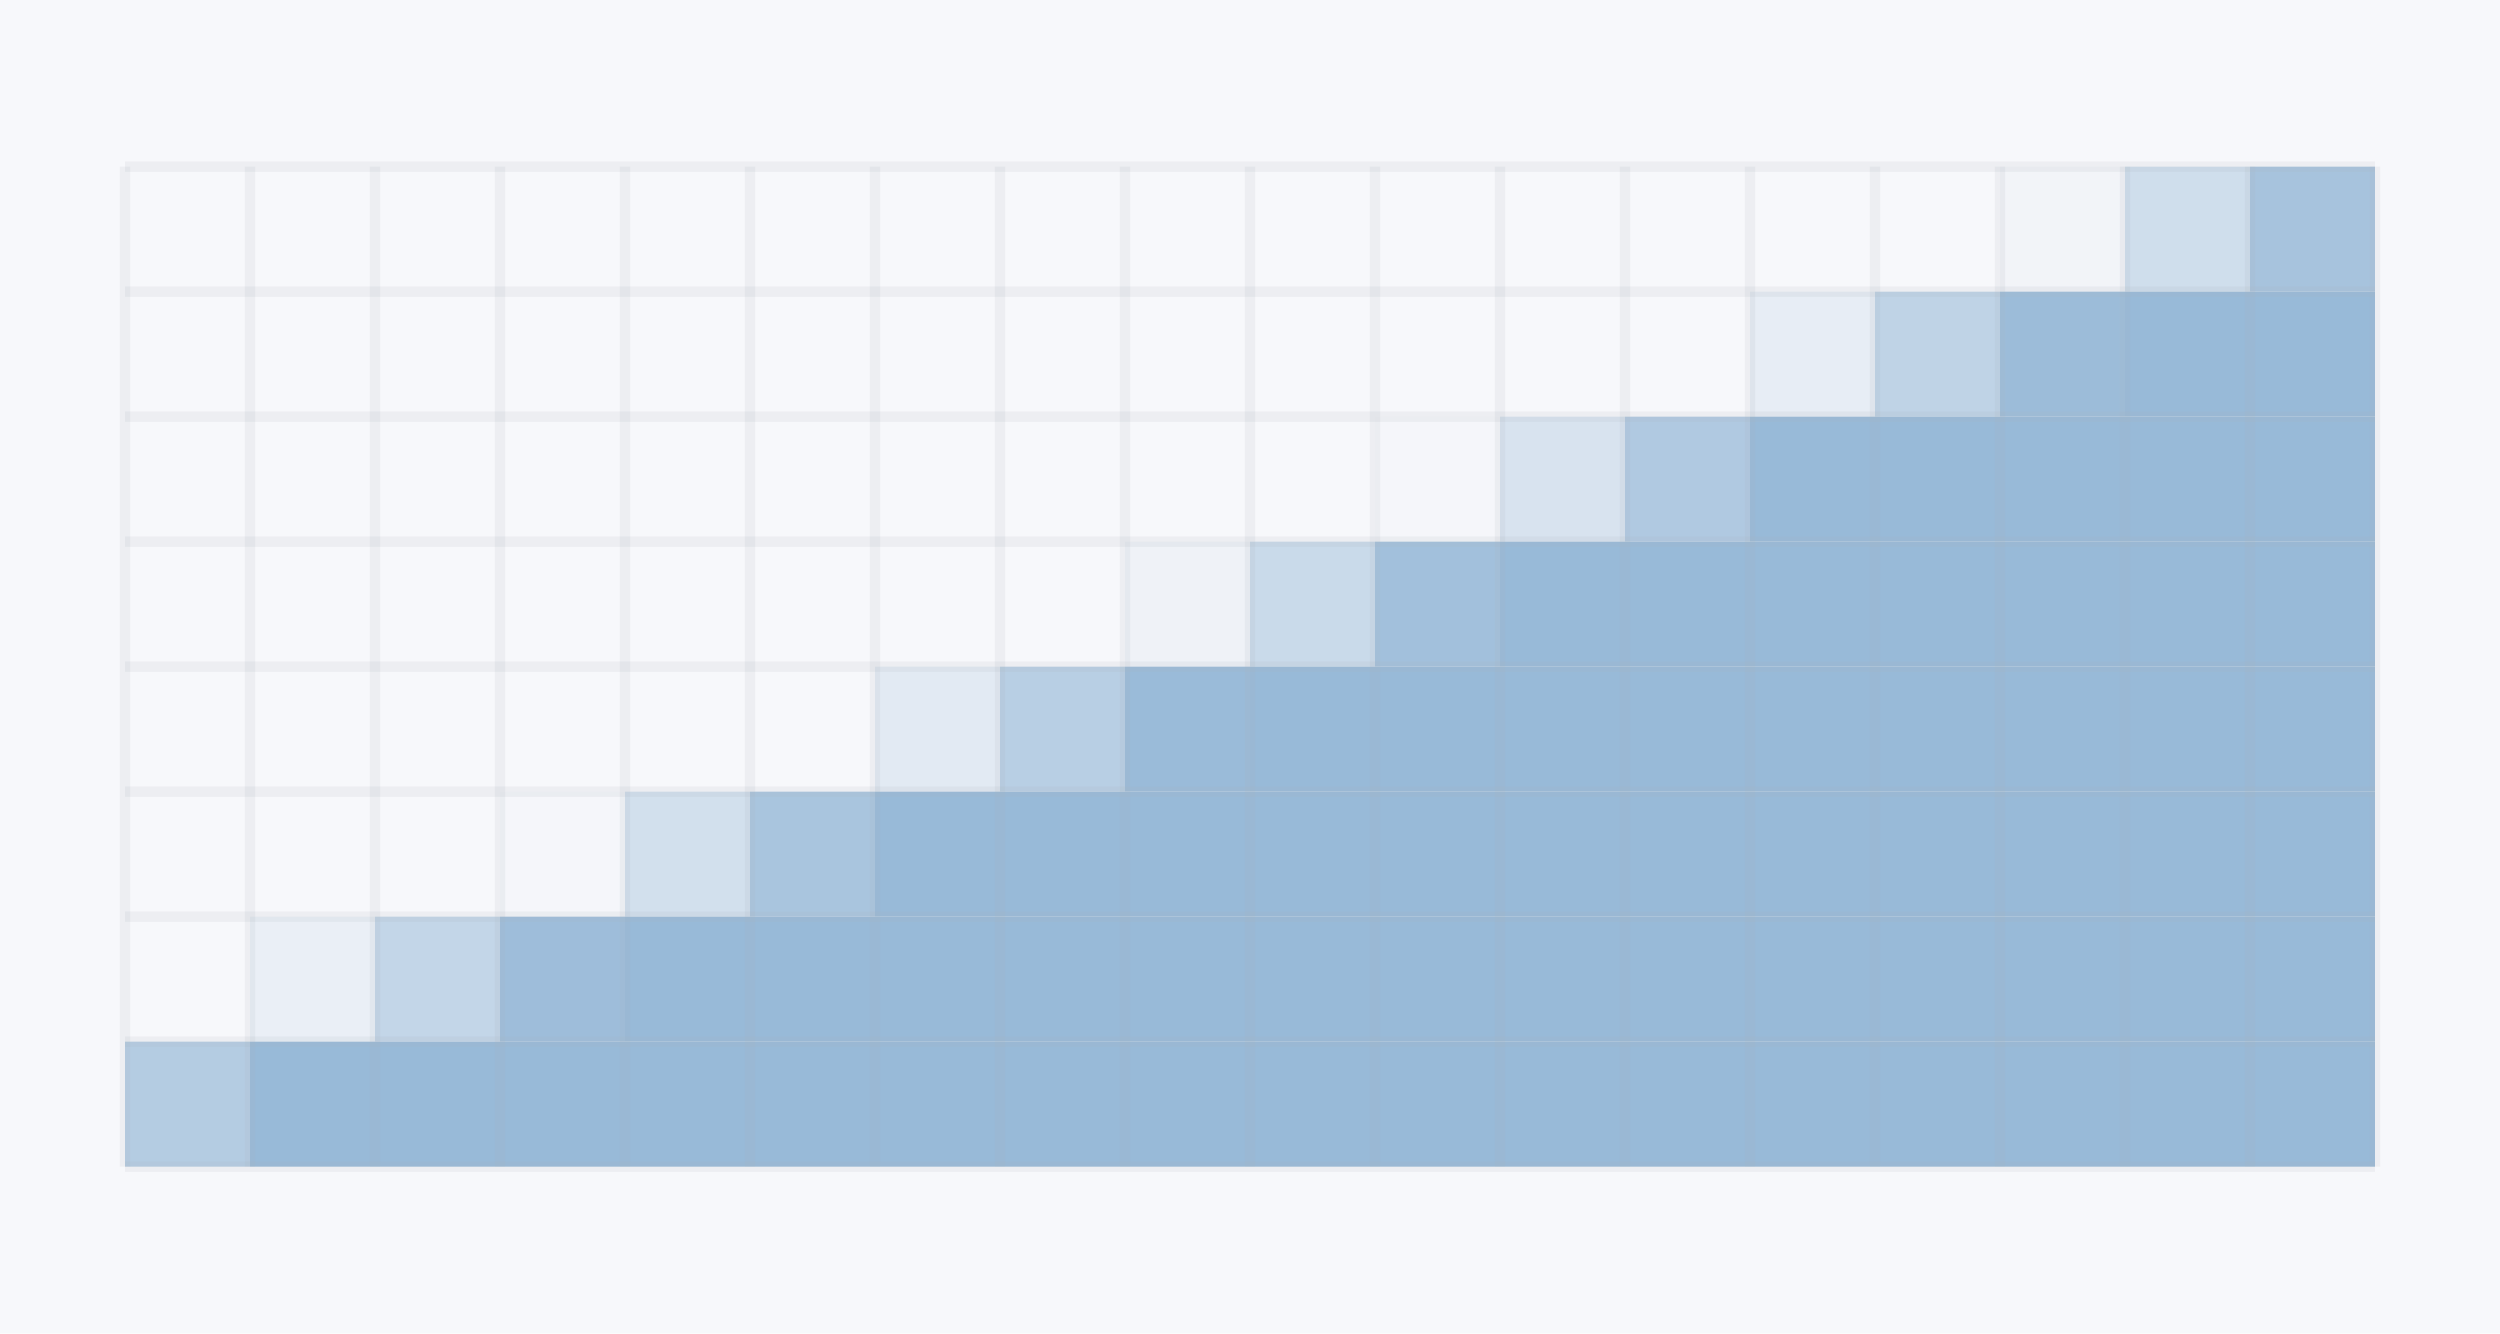
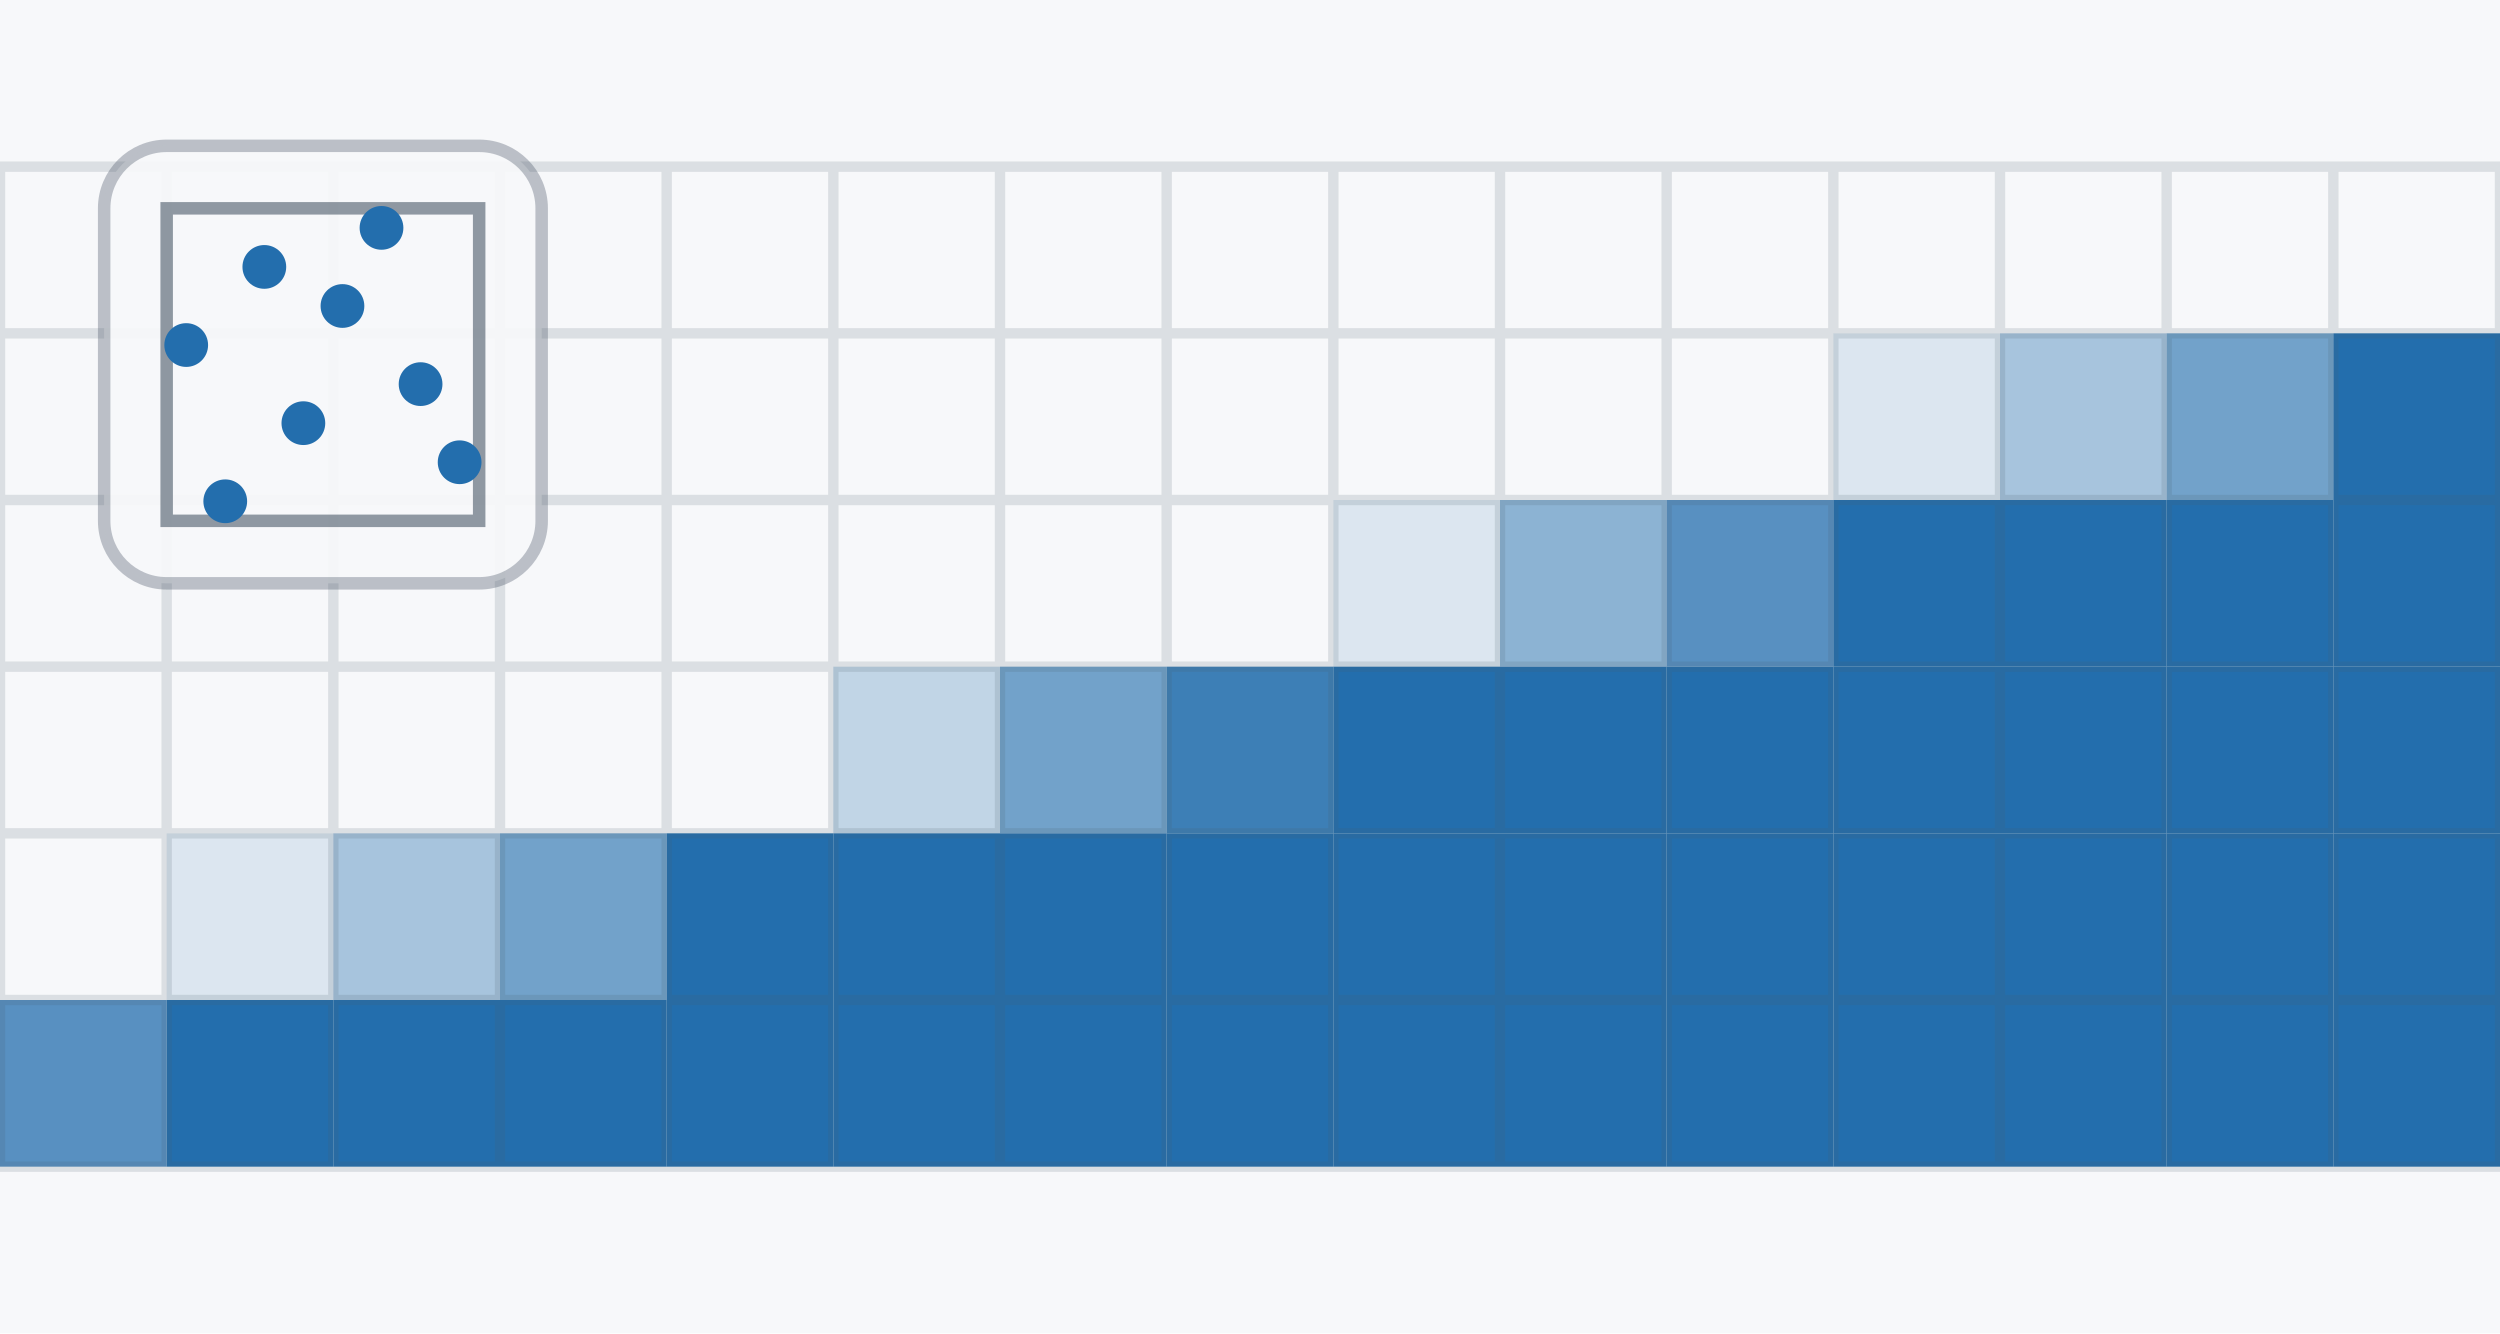
<svg xmlns="http://www.w3.org/2000/svg" viewBox="0 0 120 64" width="120" height="64">
  <rect width="120" height="64" fill="#F7F8FA" />
-   <rect x="96" y="8" width="6" height="6" fill="#236EAD" fill-opacity="0.06" />
-   <rect x="102" y="8" width="6" height="6" fill="#236EAD" fill-opacity="0.42" />
-   <rect x="108" y="8" width="6" height="6" fill="#236EAD" fill-opacity="0.84" />
-   <rect x="84" y="14" width="6" height="6" fill="#236EAD" fill-opacity="0.17" />
-   <rect x="90" y="14" width="6" height="6" fill="#236EAD" fill-opacity="0.59" />
-   <rect x="96" y="14" width="6" height="6" fill="#236EAD" fill-opacity="0.95" />
-   <rect x="102" y="14" width="6" height="6" fill="#236EAD" fill-opacity="1.00" />
-   <rect x="108" y="14" width="6" height="6" fill="#236EAD" fill-opacity="1.00" />
-   <rect x="66" y="20" width="6" height="6" fill="#236EAD" fill-opacity="0.02" />
-   <rect x="72" y="20" width="6" height="6" fill="#236EAD" fill-opacity="0.33" />
-   <rect x="78" y="20" width="6" height="6" fill="#236EAD" fill-opacity="0.75" />
-   <rect x="84" y="20" width="6" height="6" fill="#236EAD" fill-opacity="1.00" />
-   <rect x="90" y="20" width="6" height="6" fill="#236EAD" fill-opacity="1.00" />
-   <rect x="96" y="20" width="6" height="6" fill="#236EAD" fill-opacity="1.00" />
-   <rect x="102" y="20" width="6" height="6" fill="#236EAD" fill-opacity="1.00" />
-   <rect x="108" y="20" width="6" height="6" fill="#236EAD" fill-opacity="1.00" />
-   <rect x="54" y="26" width="6" height="6" fill="#236EAD" fill-opacity="0.09" />
-   <rect x="60" y="26" width="6" height="6" fill="#236EAD" fill-opacity="0.48" />
-   <rect x="66" y="26" width="6" height="6" fill="#236EAD" fill-opacity="0.89" />
-   <rect x="72" y="26" width="6" height="6" fill="#236EAD" fill-opacity="1.00" />
-   <rect x="78" y="26" width="6" height="6" fill="#236EAD" fill-opacity="1.00" />
-   <rect x="84" y="26" width="6" height="6" fill="#236EAD" fill-opacity="1.00" />
-   <rect x="90" y="26" width="6" height="6" fill="#236EAD" fill-opacity="1.00" />
-   <rect x="96" y="26" width="6" height="6" fill="#236EAD" fill-opacity="1.00" />
-   <rect x="102" y="26" width="6" height="6" fill="#236EAD" fill-opacity="1.00" />
-   <rect x="108" y="26" width="6" height="6" fill="#236EAD" fill-opacity="1.00" />
-   <rect x="42" y="32" width="6" height="6" fill="#236EAD" fill-opacity="0.22" />
-   <rect x="48" y="32" width="6" height="6" fill="#236EAD" fill-opacity="0.66" />
-   <rect x="54" y="32" width="6" height="6" fill="#236EAD" fill-opacity="0.98" />
-   <rect x="60" y="32" width="6" height="6" fill="#236EAD" fill-opacity="1.00" />
-   <rect x="66" y="32" width="6" height="6" fill="#236EAD" fill-opacity="1.00" />
-   <rect x="72" y="32" width="6" height="6" fill="#236EAD" fill-opacity="1.00" />
-   <rect x="78" y="32" width="6" height="6" fill="#236EAD" fill-opacity="1.00" />
-   <rect x="84" y="32" width="6" height="6" fill="#236EAD" fill-opacity="1.00" />
-   <rect x="90" y="32" width="6" height="6" fill="#236EAD" fill-opacity="1.00" />
-   <rect x="96" y="32" width="6" height="6" fill="#236EAD" fill-opacity="1.00" />
-   <rect x="102" y="32" width="6" height="6" fill="#236EAD" fill-opacity="1.00" />
-   <rect x="108" y="32" width="6" height="6" fill="#236EAD" fill-opacity="1.00" />
-   <rect x="24" y="38" width="6" height="6" fill="#236EAD" fill-opacity="0.03" />
-   <rect x="30" y="38" width="6" height="6" fill="#236EAD" fill-opacity="0.39" />
-   <rect x="36" y="38" width="6" height="6" fill="#236EAD" fill-opacity="0.81" />
-   <rect x="42" y="38" width="6" height="6" fill="#236EAD" fill-opacity="1.00" />
-   <rect x="48" y="38" width="6" height="6" fill="#236EAD" fill-opacity="1.00" />
-   <rect x="54" y="38" width="6" height="6" fill="#236EAD" fill-opacity="1.00" />
-   <rect x="60" y="38" width="6" height="6" fill="#236EAD" fill-opacity="1.00" />
-   <rect x="66" y="38" width="6" height="6" fill="#236EAD" fill-opacity="1.00" />
-   <rect x="72" y="38" width="6" height="6" fill="#236EAD" fill-opacity="1.00" />
-   <rect x="78" y="38" width="6" height="6" fill="#236EAD" fill-opacity="1.00" />
-   <rect x="84" y="38" width="6" height="6" fill="#236EAD" fill-opacity="1.00" />
-   <rect x="90" y="38" width="6" height="6" fill="#236EAD" fill-opacity="1.00" />
-   <rect x="96" y="38" width="6" height="6" fill="#236EAD" fill-opacity="1.00" />
-   <rect x="102" y="38" width="6" height="6" fill="#236EAD" fill-opacity="1.00" />
-   <rect x="108" y="38" width="6" height="6" fill="#236EAD" fill-opacity="1.00" />
-   <rect x="12" y="44" width="6" height="6" fill="#236EAD" fill-opacity="0.14" />
-   <rect x="18" y="44" width="6" height="6" fill="#236EAD" fill-opacity="0.55" />
-   <rect x="24" y="44" width="6" height="6" fill="#236EAD" fill-opacity="0.94" />
-   <rect x="30" y="44" width="6" height="6" fill="#236EAD" fill-opacity="1.00" />
-   <rect x="36" y="44" width="6" height="6" fill="#236EAD" fill-opacity="1.00" />
-   <rect x="42" y="44" width="6" height="6" fill="#236EAD" fill-opacity="1.00" />
-   <rect x="48" y="44" width="6" height="6" fill="#236EAD" fill-opacity="1.00" />
-   <rect x="54" y="44" width="6" height="6" fill="#236EAD" fill-opacity="1.00" />
-   <rect x="60" y="44" width="6" height="6" fill="#236EAD" fill-opacity="1.00" />
-   <rect x="66" y="44" width="6" height="6" fill="#236EAD" fill-opacity="1.00" />
-   <rect x="72" y="44" width="6" height="6" fill="#236EAD" fill-opacity="1.00" />
-   <rect x="78" y="44" width="6" height="6" fill="#236EAD" fill-opacity="1.00" />
-   <rect x="84" y="44" width="6" height="6" fill="#236EAD" fill-opacity="1.00" />
-   <rect x="90" y="44" width="6" height="6" fill="#236EAD" fill-opacity="1.00" />
-   <rect x="96" y="44" width="6" height="6" fill="#236EAD" fill-opacity="1.00" />
-   <rect x="102" y="44" width="6" height="6" fill="#236EAD" fill-opacity="1.00" />
-   <rect x="108" y="44" width="6" height="6" fill="#236EAD" fill-opacity="1.00" />
-   <rect x="6" y="50" width="6" height="6" fill="#236EAD" fill-opacity="0.70" />
-   <rect x="12" y="50" width="6" height="6" fill="#236EAD" fill-opacity="1.00" />
-   <rect x="18" y="50" width="6" height="6" fill="#236EAD" fill-opacity="1.00" />
-   <rect x="24" y="50" width="6" height="6" fill="#236EAD" fill-opacity="1.00" />
-   <rect x="30" y="50" width="6" height="6" fill="#236EAD" fill-opacity="1.00" />
-   <rect x="36" y="50" width="6" height="6" fill="#236EAD" fill-opacity="1.00" />
-   <rect x="42" y="50" width="6" height="6" fill="#236EAD" fill-opacity="1.00" />
-   <rect x="48" y="50" width="6" height="6" fill="#236EAD" fill-opacity="1.00" />
-   <rect x="54" y="50" width="6" height="6" fill="#236EAD" fill-opacity="1.00" />
-   <rect x="60" y="50" width="6" height="6" fill="#236EAD" fill-opacity="1.00" />
-   <rect x="66" y="50" width="6" height="6" fill="#236EAD" fill-opacity="1.00" />
-   <rect x="72" y="50" width="6" height="6" fill="#236EAD" fill-opacity="1.00" />
-   <rect x="78" y="50" width="6" height="6" fill="#236EAD" fill-opacity="1.00" />
-   <rect x="84" y="50" width="6" height="6" fill="#236EAD" fill-opacity="1.00" />
-   <rect x="90" y="50" width="6" height="6" fill="#236EAD" fill-opacity="1.00" />
-   <rect x="96" y="50" width="6" height="6" fill="#236EAD" fill-opacity="1.00" />
-   <rect x="102" y="50" width="6" height="6" fill="#236EAD" fill-opacity="1.00" />
-   <rect x="108" y="50" width="6" height="6" fill="#236EAD" fill-opacity="1.00" />
-   <path d="M6 8v48" stroke="#4A5868" stroke-opacity=".14" stroke-width=".5" />
-   <path d="M12 8v48" stroke="#4A5868" stroke-opacity=".14" stroke-width=".5" />
-   <path d="M18 8v48" stroke="#4A5868" stroke-opacity=".14" stroke-width=".5" />
-   <path d="M24 8v48" stroke="#4A5868" stroke-opacity=".14" stroke-width=".5" />
-   <path d="M30 8v48" stroke="#4A5868" stroke-opacity=".14" stroke-width=".5" />
-   <path d="M36 8v48" stroke="#4A5868" stroke-opacity=".14" stroke-width=".5" />
-   <path d="M42 8v48" stroke="#4A5868" stroke-opacity=".14" stroke-width=".5" />
-   <path d="M48 8v48" stroke="#4A5868" stroke-opacity=".14" stroke-width=".5" />
-   <path d="M54 8v48" stroke="#4A5868" stroke-opacity=".14" stroke-width=".5" />
-   <path d="M60 8v48" stroke="#4A5868" stroke-opacity=".14" stroke-width=".5" />
-   <path d="M66 8v48" stroke="#4A5868" stroke-opacity=".14" stroke-width=".5" />
-   <path d="M72 8v48" stroke="#4A5868" stroke-opacity=".14" stroke-width=".5" />
-   <path d="M78 8v48" stroke="#4A5868" stroke-opacity=".14" stroke-width=".5" />
-   <path d="M84 8v48" stroke="#4A5868" stroke-opacity=".14" stroke-width=".5" />
-   <path d="M90 8v48" stroke="#4A5868" stroke-opacity=".14" stroke-width=".5" />
-   <path d="M96 8v48" stroke="#4A5868" stroke-opacity=".14" stroke-width=".5" />
-   <path d="M102 8v48" stroke="#4A5868" stroke-opacity=".14" stroke-width=".5" />
-   <path d="M108 8v48" stroke="#4A5868" stroke-opacity=".14" stroke-width=".5" />
-   <path d="M114 8v48" stroke="#4A5868" stroke-opacity=".14" stroke-width=".5" />
-   <path d="M6 8h108" stroke="#4A5868" stroke-opacity=".14" stroke-width=".5" />
-   <path d="M6 14h108" stroke="#4A5868" stroke-opacity=".14" stroke-width=".5" />
-   <path d="M6 20h108" stroke="#4A5868" stroke-opacity=".14" stroke-width=".5" />
-   <path d="M6 26h108" stroke="#4A5868" stroke-opacity=".14" stroke-width=".5" />
-   <path d="M6 32h108" stroke="#4A5868" stroke-opacity=".14" stroke-width=".5" />
-   <path d="M6 38h108" stroke="#4A5868" stroke-opacity=".14" stroke-width=".5" />
-   <path d="M6 44h108" stroke="#4A5868" stroke-opacity=".14" stroke-width=".5" />
-   <path d="M6 50h108" stroke="#4A5868" stroke-opacity=".14" stroke-width=".5" />
-   <path d="M6 56h108" stroke="#4A5868" stroke-opacity=".14" stroke-width=".5" />
-   <rect width="120" height="64" fill="#F7F8FA" fill-opacity=".55" />
+   <rect x="88" y="16" width="8" height="8" fill="#236EAD" fill-opacity="0.125" />
+   <rect x="96" y="16" width="8" height="8" fill="#236EAD" fill-opacity="0.375" />
+   <rect x="104" y="16" width="8" height="8" fill="#236EAD" fill-opacity="0.625" />
+   <rect x="112" y="16" width="8" height="8" fill="#236EAD" fill-opacity="1.000" />
+   <rect x="64" y="24" width="8" height="8" fill="#236EAD" fill-opacity="0.125" />
+   <rect x="72" y="24" width="8" height="8" fill="#236EAD" fill-opacity="0.500" />
+   <rect x="80" y="24" width="8" height="8" fill="#236EAD" fill-opacity="0.750" />
+   <rect x="88" y="24" width="8" height="8" fill="#236EAD" fill-opacity="1.000" />
+   <rect x="96" y="24" width="8" height="8" fill="#236EAD" fill-opacity="1.000" />
+   <rect x="104" y="24" width="8" height="8" fill="#236EAD" fill-opacity="1.000" />
+   <rect x="112" y="24" width="8" height="8" fill="#236EAD" fill-opacity="1.000" />
+   <rect x="40" y="32" width="8" height="8" fill="#236EAD" fill-opacity="0.250" />
+   <rect x="48" y="32" width="8" height="8" fill="#236EAD" fill-opacity="0.625" />
+   <rect x="56" y="32" width="8" height="8" fill="#236EAD" fill-opacity="0.875" />
+   <rect x="64" y="32" width="8" height="8" fill="#236EAD" fill-opacity="1.000" />
+   <rect x="72" y="32" width="8" height="8" fill="#236EAD" fill-opacity="1.000" />
+   <rect x="80" y="32" width="8" height="8" fill="#236EAD" fill-opacity="1.000" />
+   <rect x="88" y="32" width="8" height="8" fill="#236EAD" fill-opacity="1.000" />
+   <rect x="96" y="32" width="8" height="8" fill="#236EAD" fill-opacity="1.000" />
+   <rect x="104" y="32" width="8" height="8" fill="#236EAD" fill-opacity="1.000" />
+   <rect x="112" y="32" width="8" height="8" fill="#236EAD" fill-opacity="1.000" />
+   <rect x="8" y="40" width="8" height="8" fill="#236EAD" fill-opacity="0.125" />
+   <rect x="16" y="40" width="8" height="8" fill="#236EAD" fill-opacity="0.375" />
+   <rect x="24" y="40" width="8" height="8" fill="#236EAD" fill-opacity="0.625" />
+   <rect x="32" y="40" width="8" height="8" fill="#236EAD" fill-opacity="1.000" />
+   <rect x="40" y="40" width="8" height="8" fill="#236EAD" fill-opacity="1.000" />
+   <rect x="48" y="40" width="8" height="8" fill="#236EAD" fill-opacity="1.000" />
+   <rect x="56" y="40" width="8" height="8" fill="#236EAD" fill-opacity="1.000" />
+   <rect x="64" y="40" width="8" height="8" fill="#236EAD" fill-opacity="1.000" />
+   <rect x="72" y="40" width="8" height="8" fill="#236EAD" fill-opacity="1.000" />
+   <rect x="80" y="40" width="8" height="8" fill="#236EAD" fill-opacity="1.000" />
+   <rect x="88" y="40" width="8" height="8" fill="#236EAD" fill-opacity="1.000" />
+   <rect x="96" y="40" width="8" height="8" fill="#236EAD" fill-opacity="1.000" />
+   <rect x="104" y="40" width="8" height="8" fill="#236EAD" fill-opacity="1.000" />
+   <rect x="112" y="40" width="8" height="8" fill="#236EAD" fill-opacity="1.000" />
+   <rect x="0" y="48" width="8" height="8" fill="#236EAD" fill-opacity="0.750" />
+   <rect x="8" y="48" width="8" height="8" fill="#236EAD" fill-opacity="1.000" />
+   <rect x="16" y="48" width="8" height="8" fill="#236EAD" fill-opacity="1.000" />
+   <rect x="24" y="48" width="8" height="8" fill="#236EAD" fill-opacity="1.000" />
+   <rect x="32" y="48" width="8" height="8" fill="#236EAD" fill-opacity="1.000" />
+   <rect x="40" y="48" width="8" height="8" fill="#236EAD" fill-opacity="1.000" />
+   <rect x="48" y="48" width="8" height="8" fill="#236EAD" fill-opacity="1.000" />
+   <rect x="56" y="48" width="8" height="8" fill="#236EAD" fill-opacity="1.000" />
+   <rect x="64" y="48" width="8" height="8" fill="#236EAD" fill-opacity="1.000" />
+   <rect x="72" y="48" width="8" height="8" fill="#236EAD" fill-opacity="1.000" />
+   <rect x="80" y="48" width="8" height="8" fill="#236EAD" fill-opacity="1.000" />
+   <rect x="88" y="48" width="8" height="8" fill="#236EAD" fill-opacity="1.000" />
+   <rect x="96" y="48" width="8" height="8" fill="#236EAD" fill-opacity="1.000" />
+   <rect x="104" y="48" width="8" height="8" fill="#236EAD" fill-opacity="1.000" />
+   <rect x="112" y="48" width="8" height="8" fill="#236EAD" fill-opacity="1.000" />
+   <path d="M0 8v48M8 8v48M16 8v48M24 8v48M32 8v48M40 8v48M48 8v48M56 8v48M64 8v48M72 8v48M80 8v48M88 8v48M96 8v48M104 8v48M112 8v48M120 8v48M0 8h120M0 16h120M0 24h120M0 32h120M0 40h120M0 48h120M0 56h120" stroke="#4A5868" stroke-opacity=".16" stroke-width=".5" fill="none" />
+   <rect x="5" y="7" width="21" height="21" rx="3" fill="#F7F8FA" fill-opacity=".92" stroke="#4A5868" stroke-opacity=".35" stroke-width=".6" />
+   <rect x="8" y="10" width="15" height="15" fill="none" stroke="#4A5868" stroke-opacity=".6" stroke-width=".6" />
+   <circle cx="16.438" cy="14.688" r="1.05" fill="#236EAD" />
+   <circle cx="14.562" cy="20.312" r="1.05" fill="#236EAD" />
+   <circle cx="20.188" cy="18.438" r="1.05" fill="#236EAD" />
+   <circle cx="12.688" cy="12.812" r="1.05" fill="#236EAD" />
+   <circle cx="10.812" cy="24.062" r="1.05" fill="#236EAD" />
+   <circle cx="8.938" cy="16.562" r="1.05" fill="#236EAD" />
+   <circle cx="18.312" cy="10.938" r="1.05" fill="#236EAD" />
+   <circle cx="22.062" cy="22.188" r="1.05" fill="#236EAD" />
</svg>
